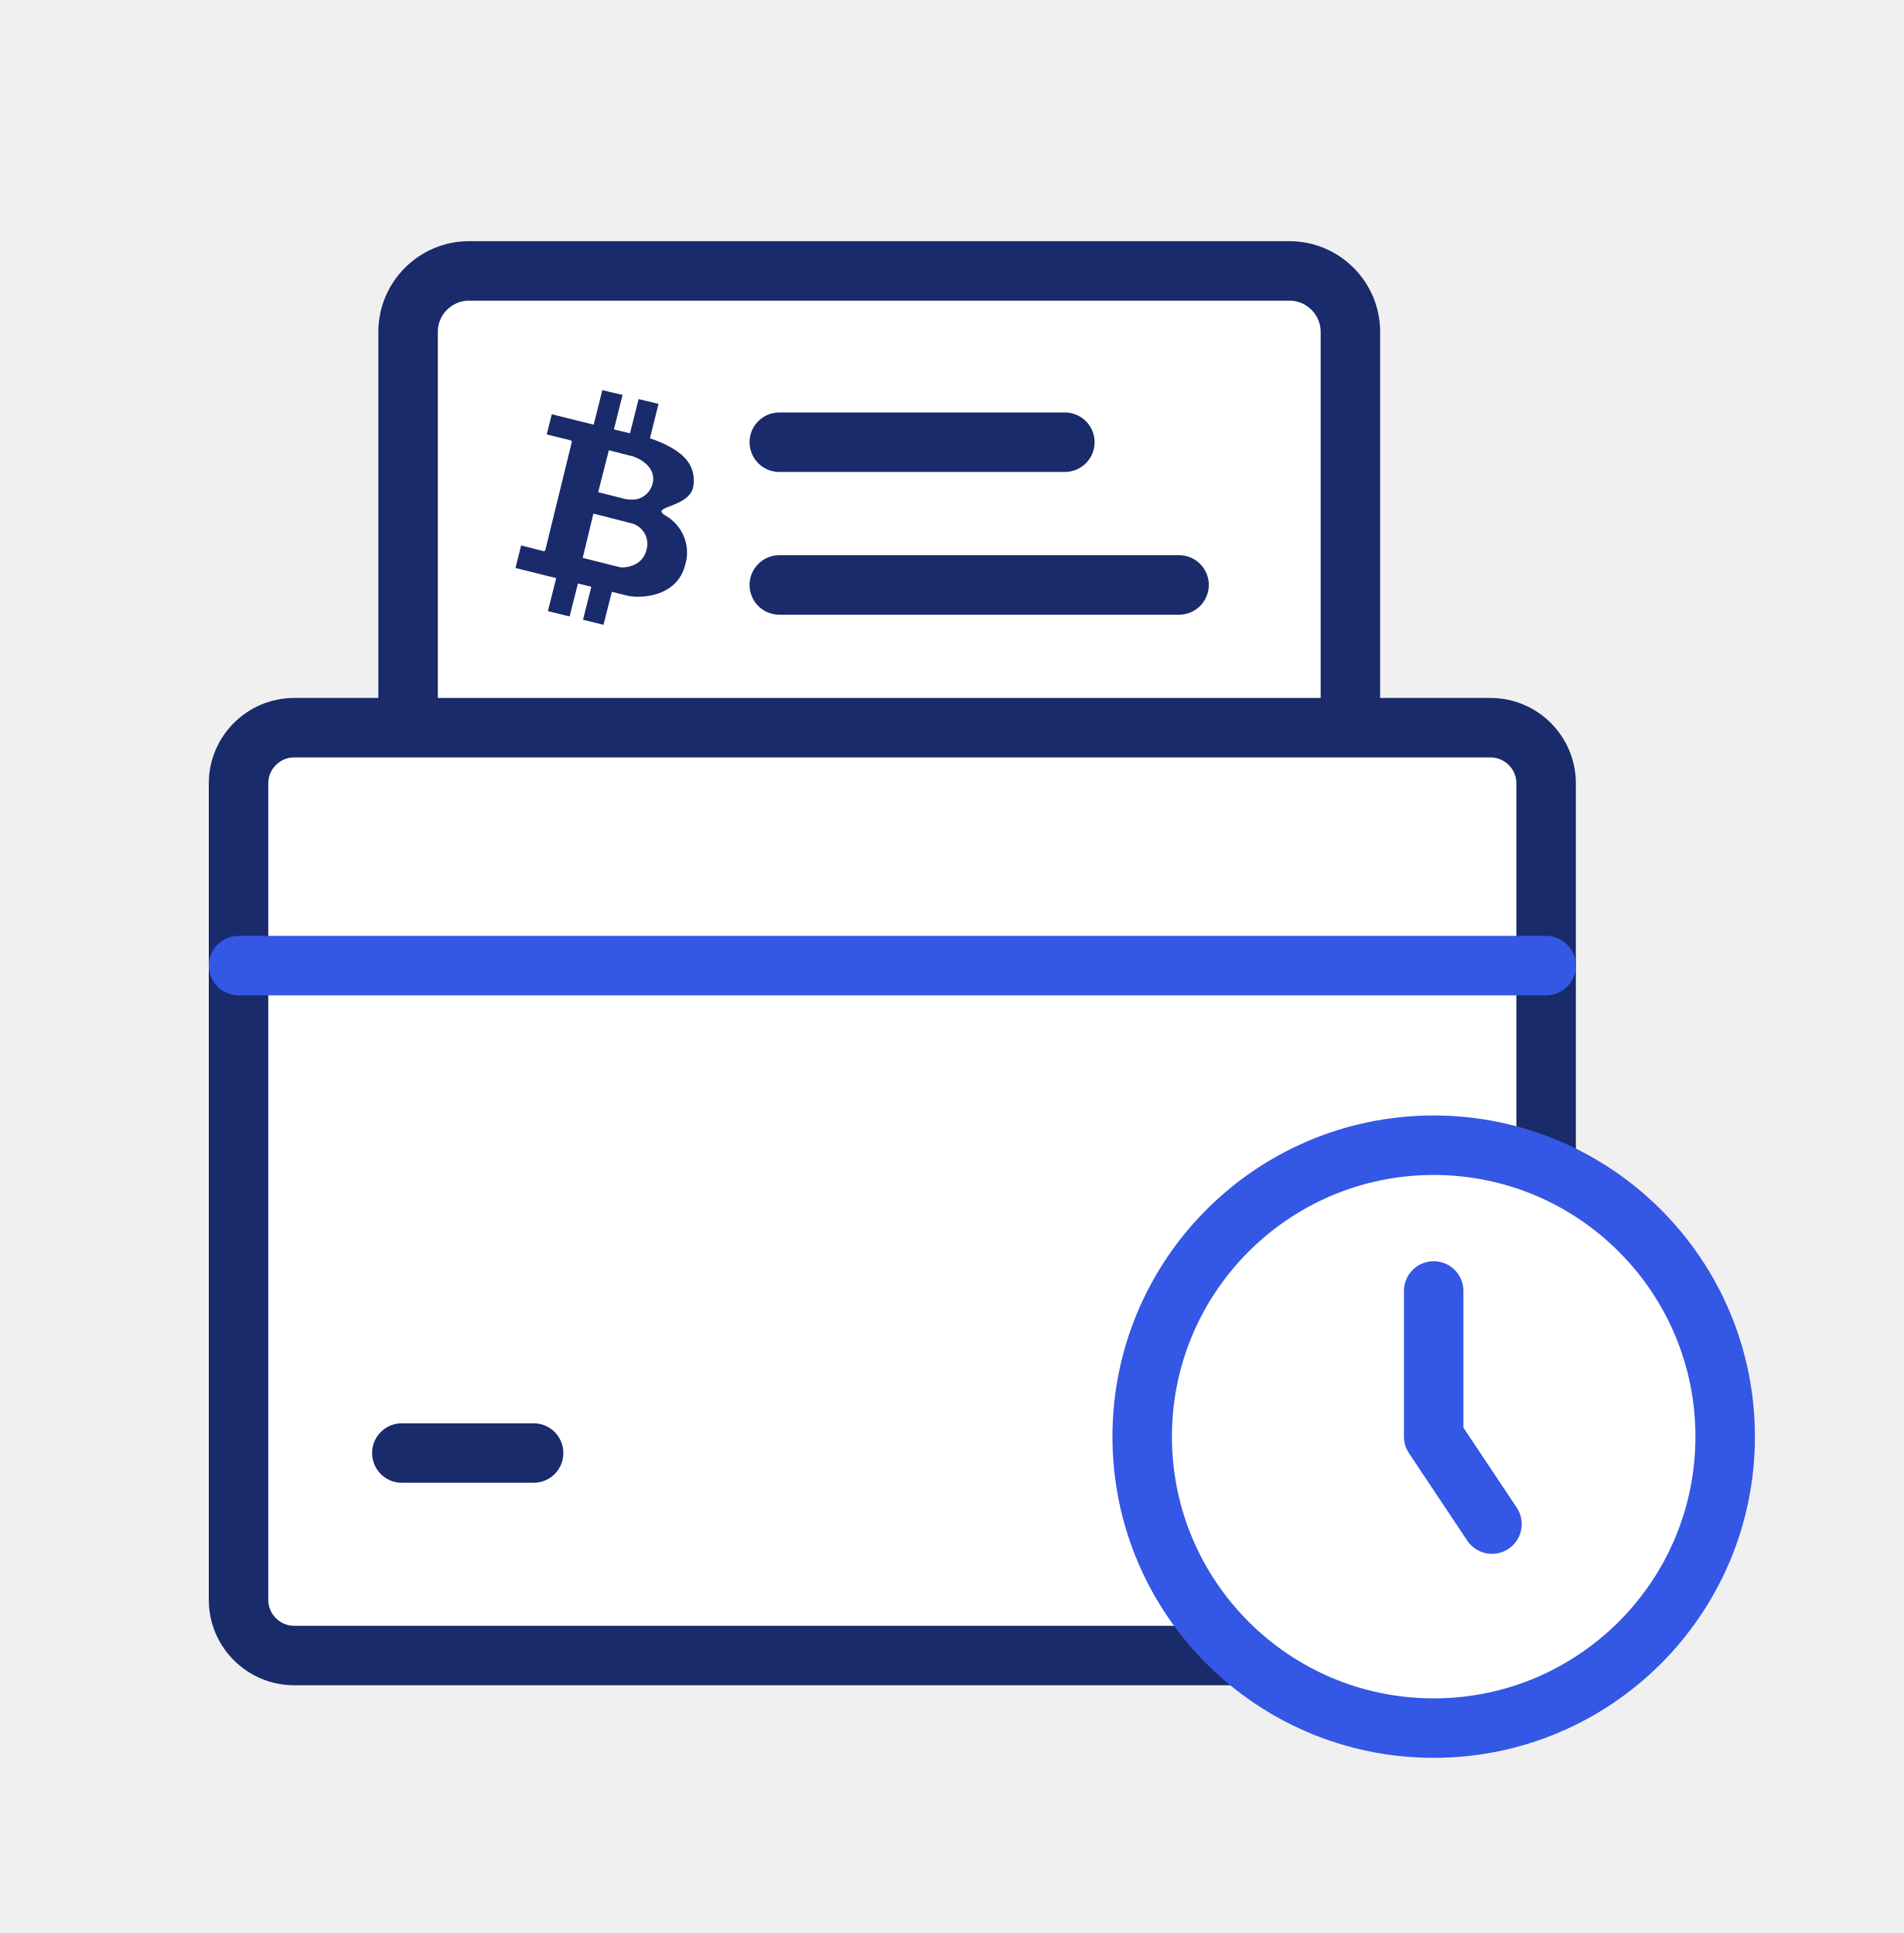
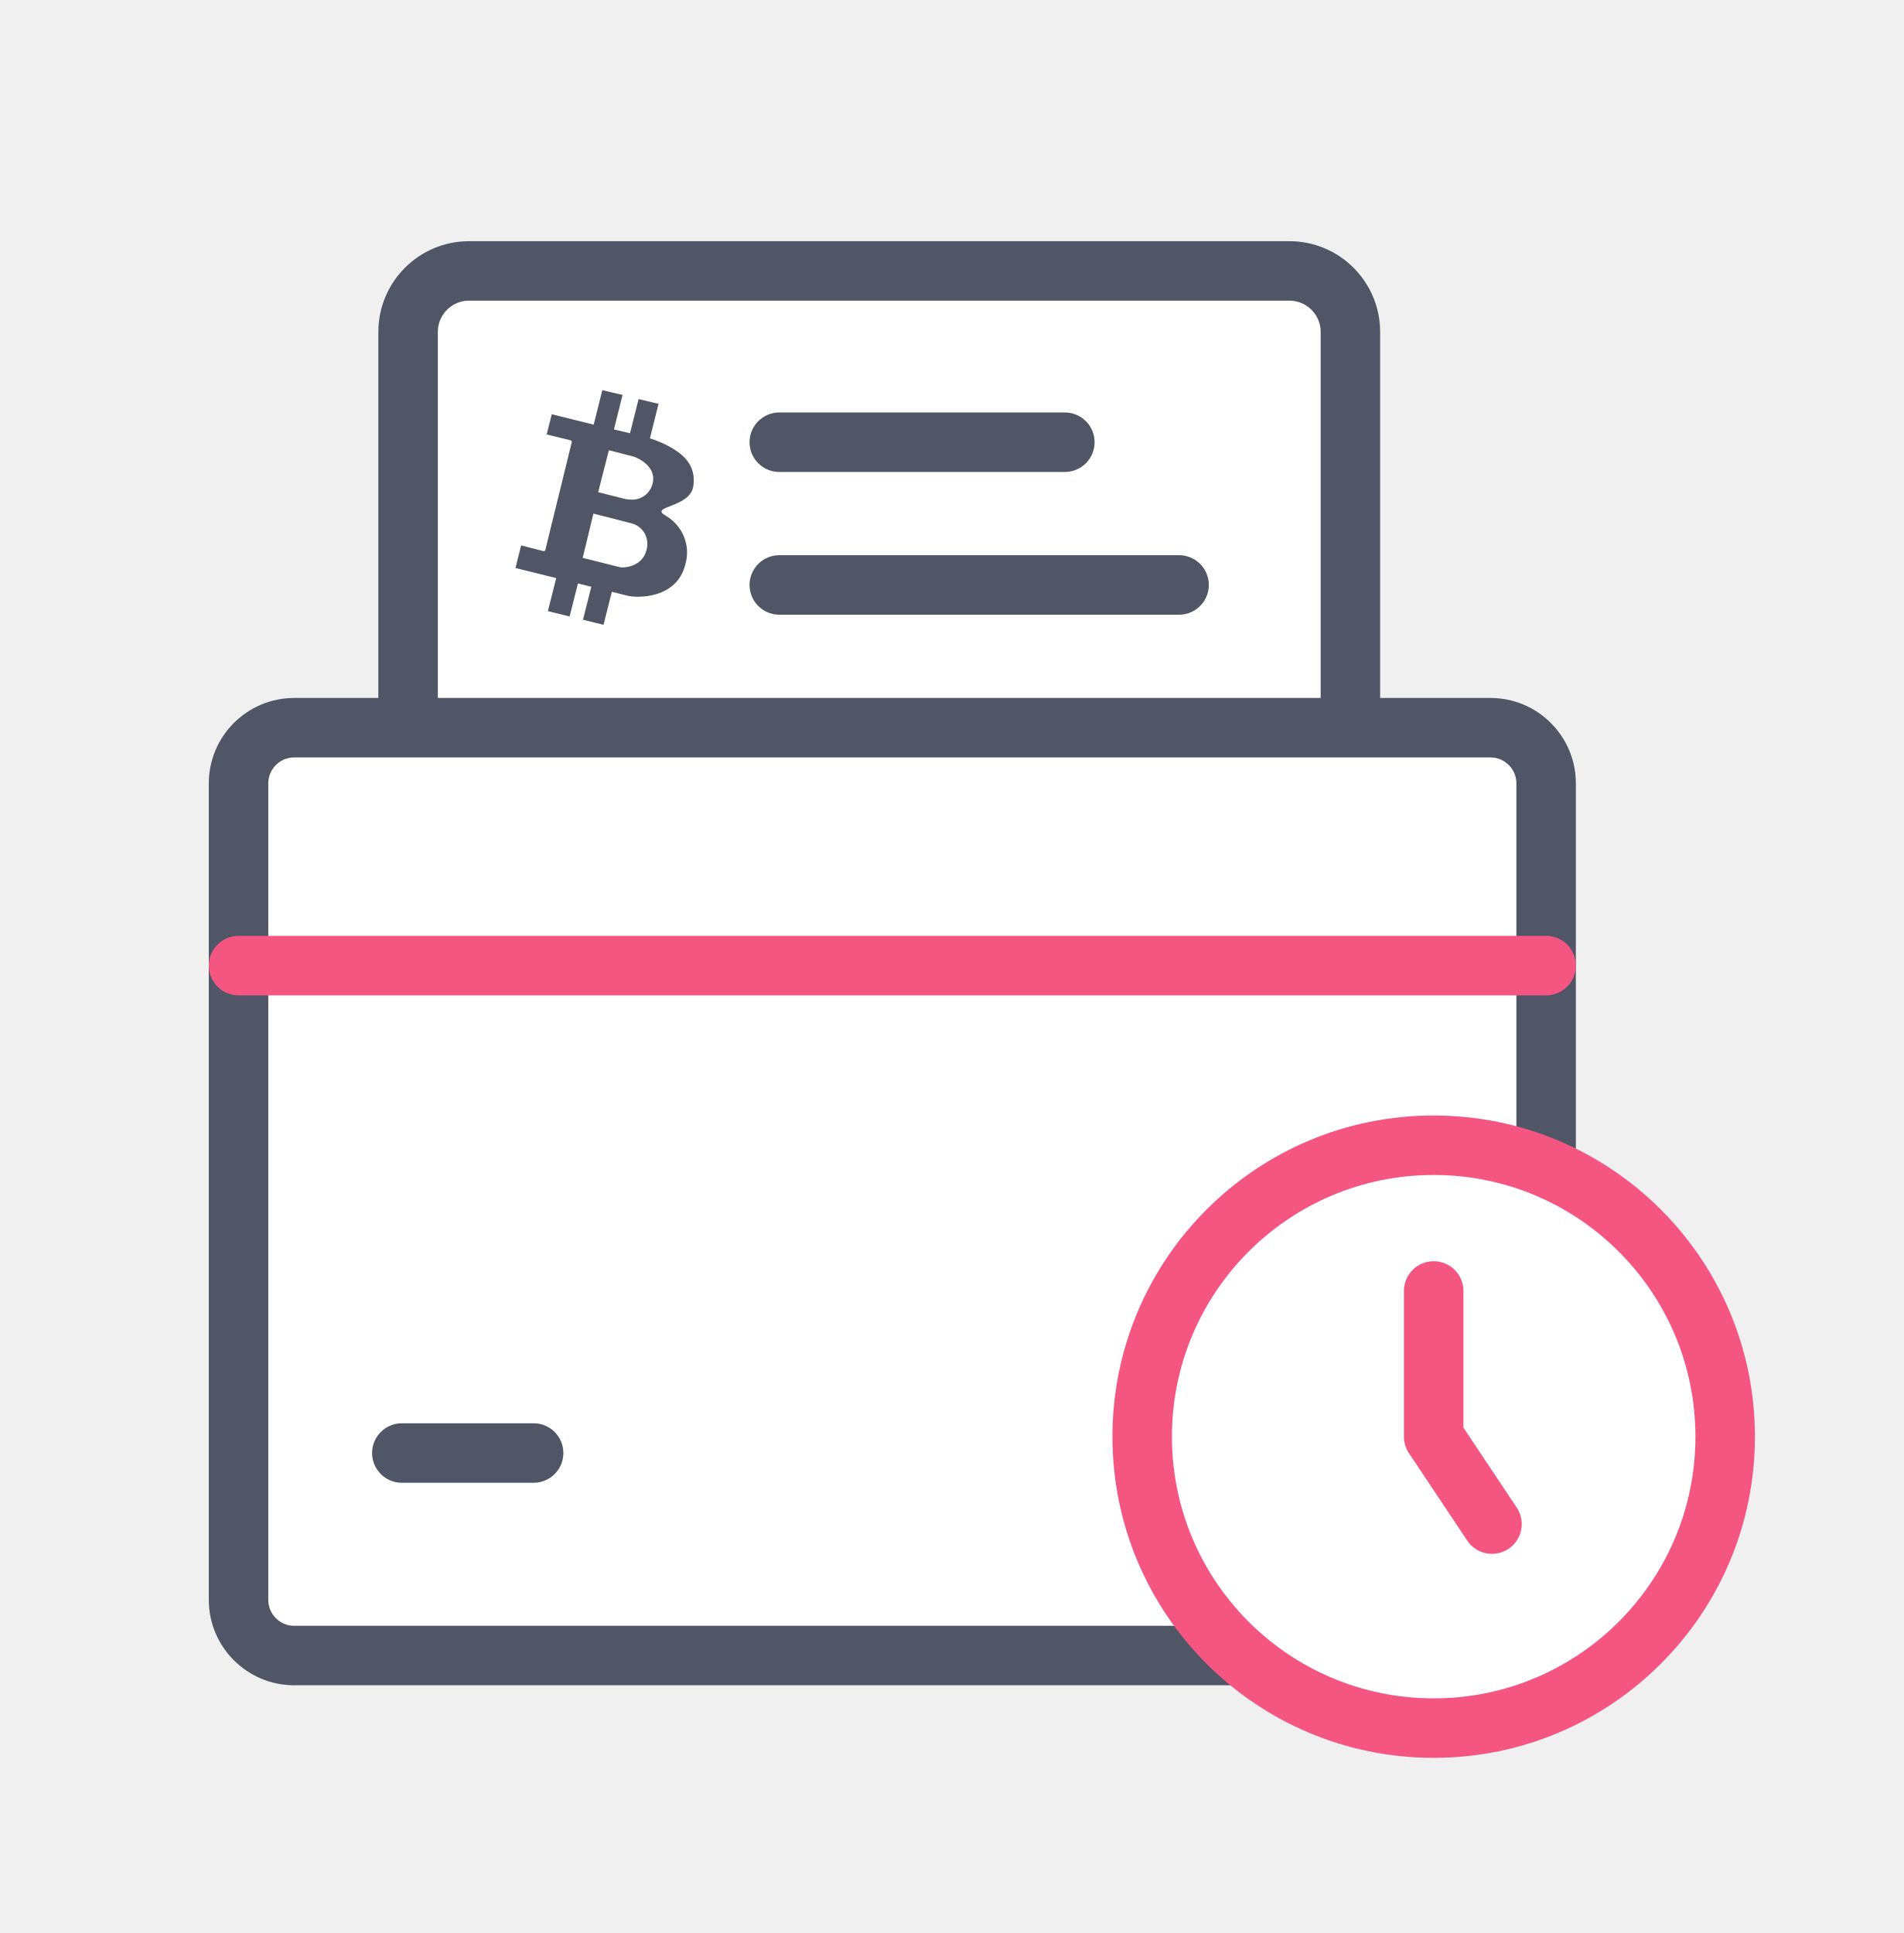
<svg xmlns="http://www.w3.org/2000/svg" width="64" height="65" viewBox="0 0 64 65" fill="none">
-   <path d="M45.39 53.26H13.72V11.16C13.72 10.03 14.64 9.11 15.77 9.11H43.35C44.48 9.11 45.4 10.03 45.4 11.16V53.26H45.39Z" fill="white" stroke="#1A2B6B" stroke-width="2" stroke-miterlimit="10" stroke-linecap="round" stroke-linejoin="round" />
-   <path d="M50.11 55.67H9.89C8.86 55.67 8.02 54.83 8.02 53.8V26.34C8.02 25.31 8.86 24.47 9.89 24.47H50.11C51.14 24.47 51.98 25.31 51.98 26.34V53.8C51.98 54.83 51.14 55.67 50.11 55.67Z" fill="white" stroke="#1A2B6B" stroke-width="2" stroke-miterlimit="10" stroke-linecap="round" stroke-linejoin="round" />
-   <path d="M8.02 32.47H51.98" stroke="#3457E5" stroke-width="2" stroke-miterlimit="10" stroke-linecap="round" stroke-linejoin="round" />
-   <path d="M13.51 48.86H17.94" stroke="#1A2B6B" stroke-width="2" stroke-miterlimit="10" stroke-linecap="round" stroke-linejoin="round" />
-   <path d="M18.34 18.47C18.33 18.52 18.32 18.54 18.26 18.53L17.52 18.34L17.33 19.1L18.7 19.44L18.42 20.55L19.15 20.73L19.43 19.62L19.88 19.73L19.6 20.84L20.29 21.01L20.57 19.9L21.09 20.03C21.44 20.12 22.76 20.13 23.04 18.98C23.23 18.35 22.95 17.67 22.38 17.34C21.8 17.01 23.19 17.09 23.31 16.35C23.42 15.61 22.91 15.26 22.6 15.07C22.36 14.93 22.11 14.82 21.85 14.74L22.14 13.58L21.47 13.42L21.18 14.57L20.64 14.44L20.93 13.28L20.25 13.12L19.96 14.28L18.55 13.93L18.38 14.61L19.16 14.8C19.24 14.82 19.23 14.86 19.22 14.88L18.34 18.47ZM20.47 15.14L21.29 15.35C21.43 15.39 22.09 15.68 21.94 16.26C21.86 16.59 21.56 16.82 21.22 16.8C21.15 16.8 21.09 16.79 21.02 16.78L20.11 16.55L20.47 15.14ZM19.95 17.27L21.24 17.6C21.43 17.65 21.59 17.78 21.68 17.95C21.77 18.12 21.79 18.32 21.73 18.51C21.61 18.97 21.16 19.08 20.93 19.08C20.9 19.08 20.86 19.08 20.83 19.07L19.59 18.76L19.95 17.27Z" fill="#1A2B6B" />
-   <path d="M48.2 58.11C53.612 58.11 58 53.722 58 48.31C58 42.898 53.612 38.51 48.2 38.51C42.788 38.51 38.4 42.898 38.4 48.31C38.4 53.722 42.788 58.11 48.2 58.11Z" fill="white" stroke="#3457E5" stroke-width="2" stroke-miterlimit="10" stroke-linecap="round" stroke-linejoin="round" />
-   <path d="M48.2 43.41V48.31L50.16 51.25" stroke="#3457E5" stroke-width="2" stroke-miterlimit="10" stroke-linecap="round" stroke-linejoin="round" />
-   <path d="M26.2 14.87H35.8" stroke="#1A2B6B" stroke-width="2" stroke-miterlimit="10" stroke-linecap="round" stroke-linejoin="round" />
-   <path d="M26.2 19.67H39.64" stroke="#1A2B6B" stroke-width="2" stroke-miterlimit="10" stroke-linecap="round" stroke-linejoin="round" />
+   <path d="M45.39 53.26H13.72V11.16C13.72 10.03 14.64 9.11 15.77 9.11H43.35C44.48 9.11 45.4 10.03 45.4 11.16V53.26H45.39Z" fill="white" stroke="#515667" stroke-width="2" stroke-miterlimit="10" stroke-linecap="round" stroke-linejoin="round" />
+   <path d="M50.11 55.67H9.89C8.86 55.67 8.02 54.83 8.02 53.8V26.34C8.02 25.31 8.86 24.47 9.89 24.47H50.11C51.14 24.47 51.98 25.31 51.98 26.34V53.8C51.98 54.83 51.14 55.67 50.11 55.67Z" fill="white" stroke="#515667" stroke-width="2" stroke-miterlimit="10" stroke-linecap="round" stroke-linejoin="round" />
+   <path d="M8.02 32.47H51.98" stroke="#F55681" stroke-width="2" stroke-miterlimit="10" stroke-linecap="round" stroke-linejoin="round" />
+   <path d="M13.51 48.86H17.94" stroke="#515667" stroke-width="2" stroke-miterlimit="10" stroke-linecap="round" stroke-linejoin="round" />
+   <path d="M18.34 18.47C18.33 18.52 18.32 18.54 18.26 18.53L17.52 18.34L17.33 19.1L18.7 19.44L18.42 20.55L19.15 20.73L19.43 19.62L19.88 19.73L19.6 20.84L20.29 21.01L20.57 19.9L21.09 20.03C21.44 20.12 22.76 20.13 23.04 18.98C23.23 18.35 22.95 17.67 22.38 17.34C21.8 17.01 23.19 17.09 23.31 16.35C23.42 15.61 22.91 15.26 22.6 15.07C22.36 14.93 22.11 14.82 21.85 14.74L22.14 13.58L21.47 13.42L21.18 14.57L20.64 14.44L20.93 13.28L20.25 13.12L19.96 14.28L18.55 13.93L18.38 14.61L19.16 14.8C19.24 14.82 19.23 14.86 19.22 14.88L18.34 18.47ZM20.47 15.14L21.29 15.35C21.43 15.39 22.09 15.68 21.94 16.26C21.86 16.59 21.56 16.82 21.22 16.8C21.15 16.8 21.09 16.79 21.02 16.78L20.11 16.55L20.47 15.14ZM19.95 17.27L21.24 17.6C21.43 17.65 21.59 17.78 21.68 17.95C21.77 18.12 21.79 18.32 21.73 18.51C21.61 18.97 21.16 19.08 20.93 19.08C20.9 19.08 20.86 19.08 20.83 19.07L19.59 18.76L19.95 17.27Z" fill="#515667" />
+   <path d="M48.2 58.11C53.612 58.11 58 53.722 58 48.31C58 42.898 53.612 38.51 48.2 38.51C42.788 38.51 38.4 42.898 38.4 48.31C38.4 53.722 42.788 58.11 48.2 58.11Z" fill="white" stroke="#F55681" stroke-width="2" stroke-miterlimit="10" stroke-linecap="round" stroke-linejoin="round" />
+   <path d="M48.2 43.41V48.31L50.16 51.25" stroke="#F55681" stroke-width="2" stroke-miterlimit="10" stroke-linecap="round" stroke-linejoin="round" />
+   <path d="M26.2 14.87H35.8" stroke="#515667" stroke-width="2" stroke-miterlimit="10" stroke-linecap="round" stroke-linejoin="round" />
+   <path d="M26.2 19.67H39.64" stroke="#515667" stroke-width="2" stroke-miterlimit="10" stroke-linecap="round" stroke-linejoin="round" />
</svg>
